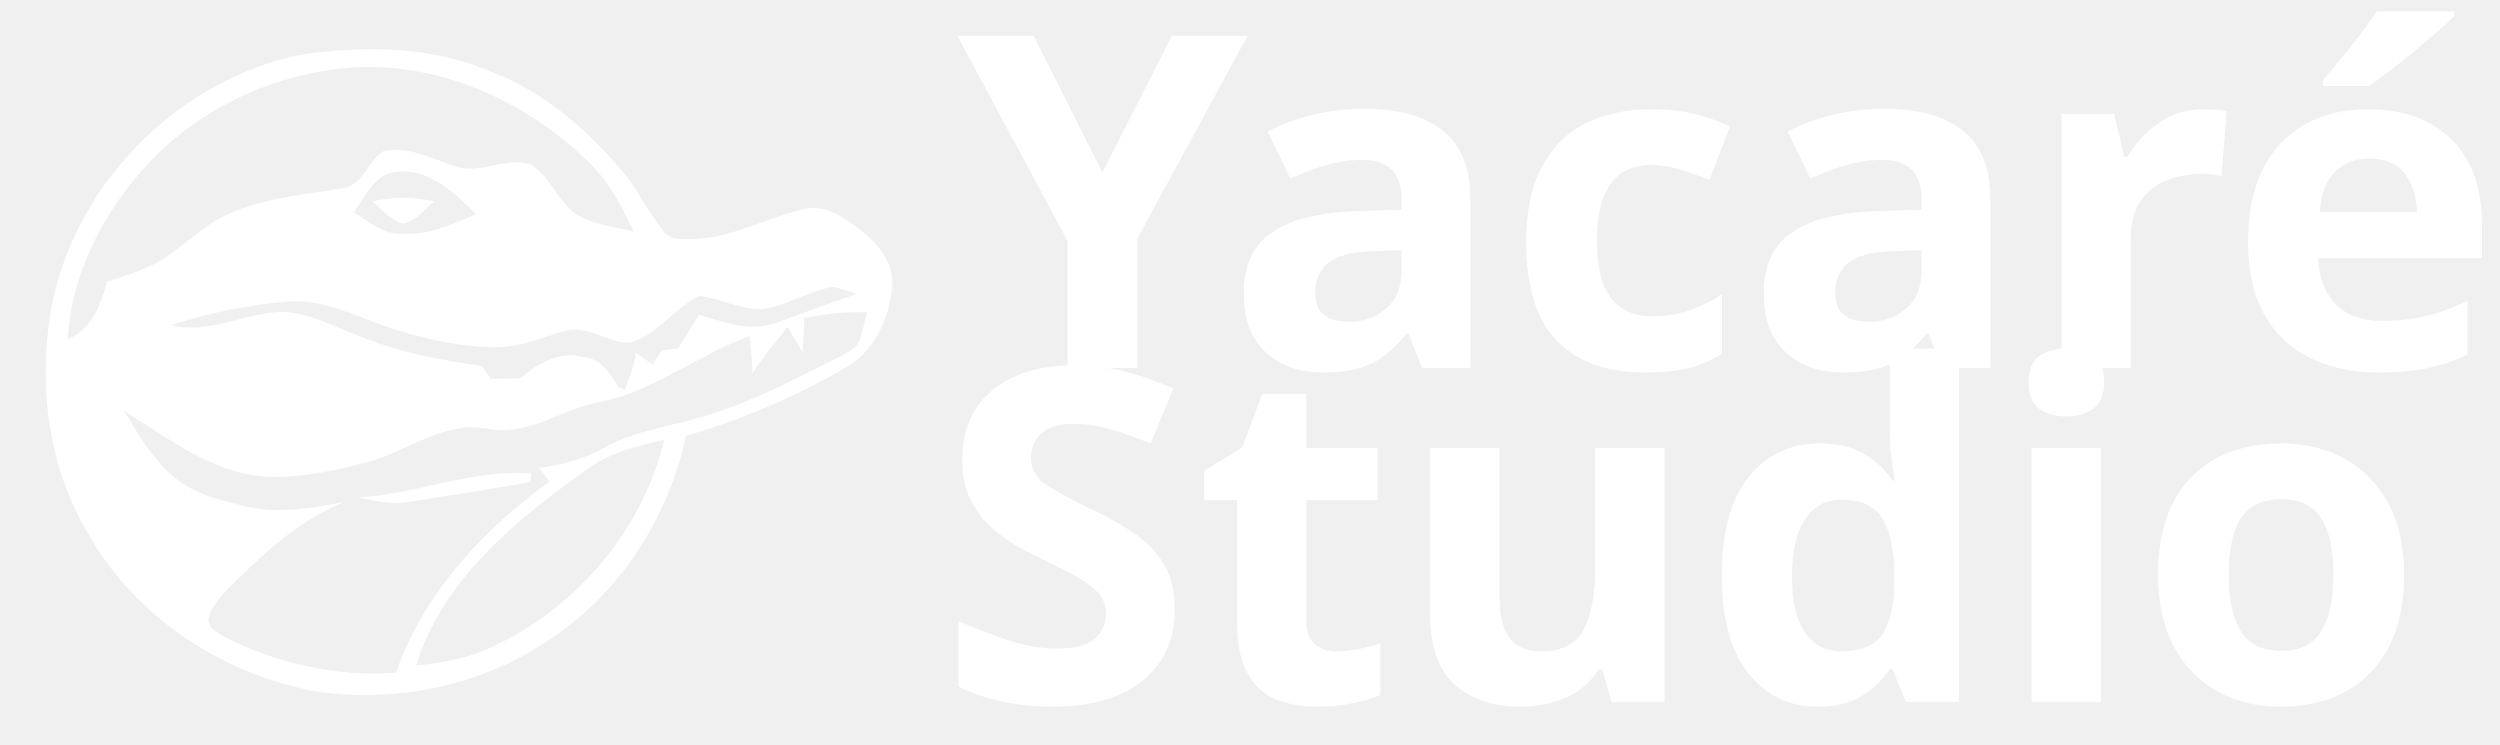
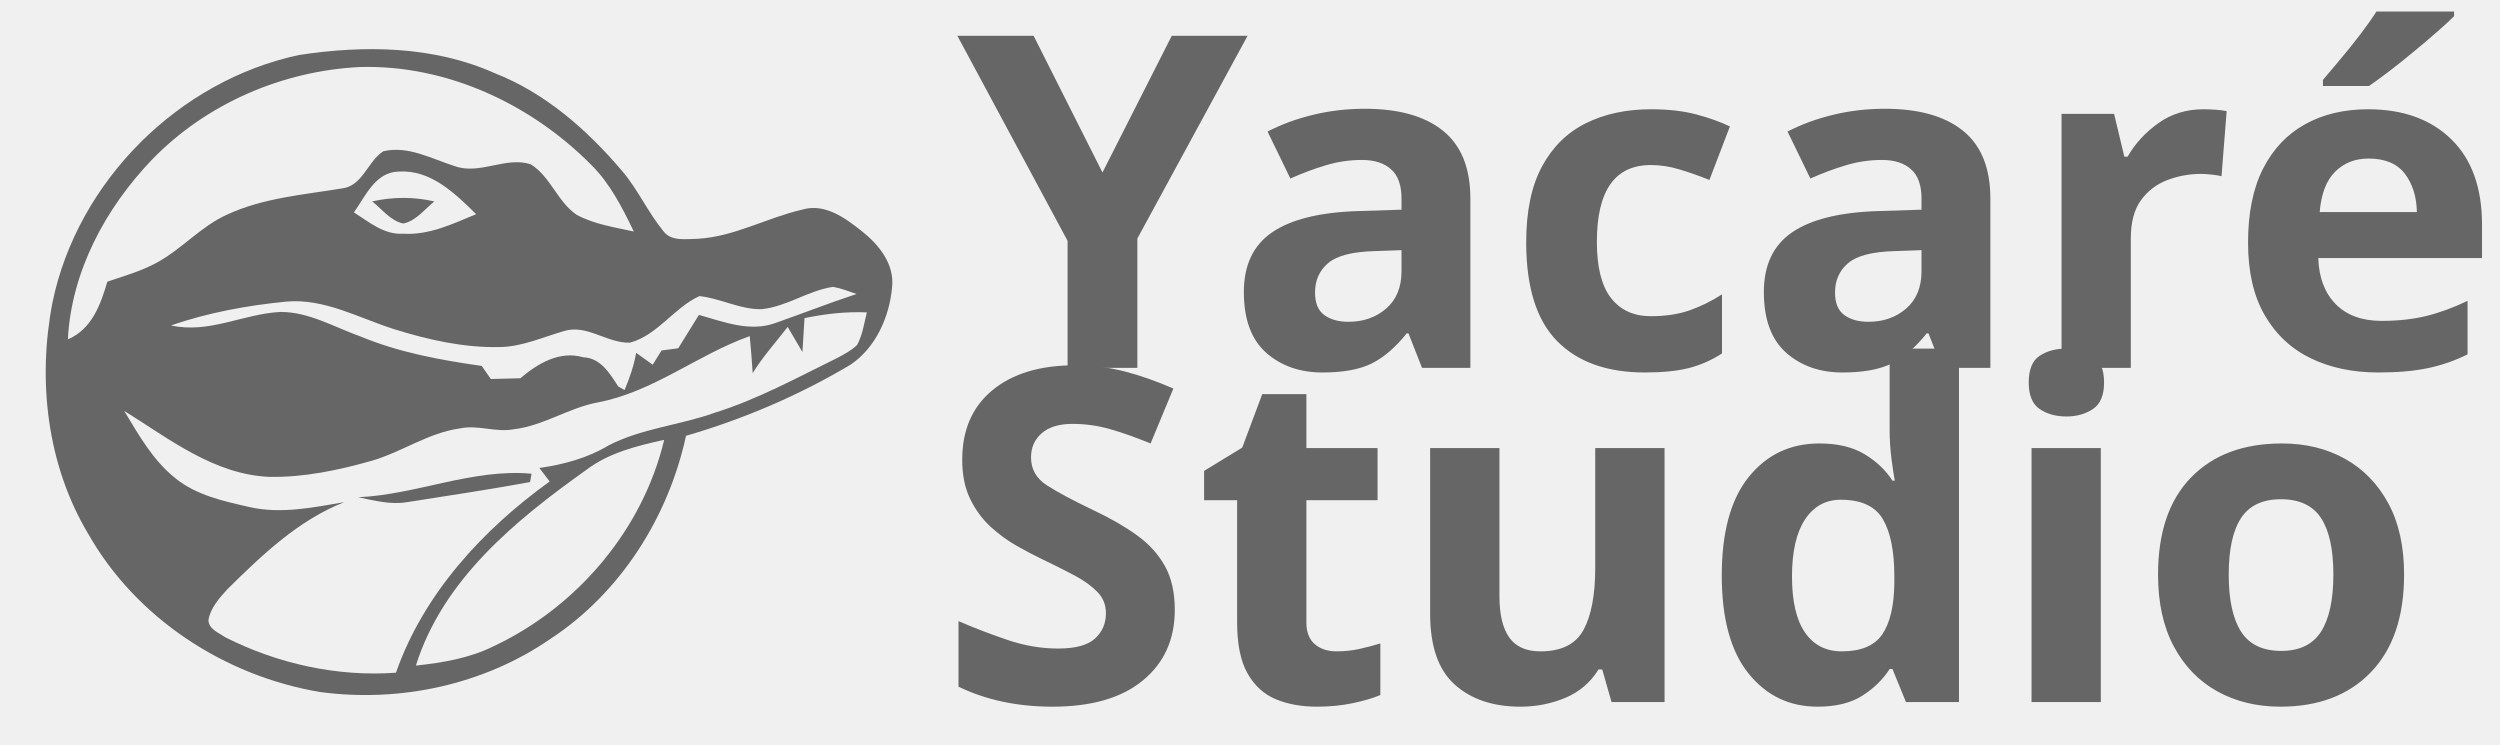
<svg xmlns="http://www.w3.org/2000/svg" width="860" height="256" viewBox="0 0 860 256">
-   <g style="fill:#00dd00" fill="#000000">
-     <path d="M56.54 32.53c12.15-1.86 25.08-1.72 36.47 3.37 9.49 3.7 17.31 10.6 23.83 18.28 2.96 3.47 4.82 7.73 7.72 11.25 1.47 1.94 4.24 1.4 6.36 1.39 6.87-.39 12.94-3.94 19.54-5.45 4.18-1.23 7.97 1.55 11.06 4 3.2 2.52 6.16 6.16 5.68 10.49-.49 5.53-3.04 11.27-7.74 14.44-9.62 5.74-19.97 10.15-30.71 13.28-3.3 15.2-12.2 29.28-25.28 37.88-12.45 8.58-28.09 11.93-43.02 9.92-17.79-2.99-34.33-13.77-43.27-29.57-7.68-12.88-9.46-28.61-6.62-43.17 4.68-22.53 23.51-41.33 45.98-46.11M29.09 52.08c-8.65 9.04-15.02 20.83-15.67 33.51 4.47-1.92 6.1-6.46 7.36-10.77 3.2-1.08 6.48-2.01 9.43-3.66 4.6-2.56 8.13-6.72 12.97-8.88 6.71-3.09 14.14-3.67 21.34-4.85 3.89-.43 4.81-5.05 7.75-6.94 4.64-1.1 9 1.41 13.3 2.76 4.69 1.72 9.52-1.85 14.21-.33 3.71 2.3 5 7.04 8.61 9.45 3.28 1.75 7.03 2.3 10.62 3.09-2.16-4.46-4.43-8.99-8.01-12.5-11.24-11.32-26.93-18.63-43.05-18.19-14.5.7-28.74 6.84-38.86 17.31m37.7 9.81c2.81 1.79 5.64 4.22 9.2 3.98 4.83.31 9.27-1.85 13.61-3.65-3.93-3.84-8.47-8.33-14.44-7.94-4.36.07-6.2 4.57-8.37 7.61m76.09 18.06c-4.03.1-7.67-2.02-11.63-2.44-4.77 2.18-7.76 7.27-12.95 8.69-4.27.15-8.12-3.55-12.42-2.13-3.89 1.12-7.68 2.87-11.81 2.95-6.75.16-13.44-1.35-19.85-3.36-6.55-2.08-12.98-5.76-20.06-5.12-7.29.72-14.55 2.05-21.49 4.44 7.01 1.6 13.5-2.16 20.37-2.51 5.32-.04 10.06 2.83 14.94 4.56 7.22 3 14.95 4.42 22.66 5.51.56.81 1.13 1.62 1.69 2.44 1.84-.04 3.68-.08 5.52-.14 3.23-2.76 7.34-5.2 11.74-3.91 3.25.13 4.95 3.03 6.52 5.45.29.16.88.49 1.18.65.94-2.24 1.74-4.54 2.16-6.93 1.03.74 2.06 1.48 3.09 2.21.54-.88 1.09-1.76 1.64-2.65 1.04-.13 2.08-.27 3.12-.41 1.28-2.08 2.57-4.15 3.86-6.23 4.55 1.27 9.41 3.22 14.13 1.56 5.11-1.79 10.14-3.77 15.28-5.46-1.45-.5-2.88-1.07-4.38-1.33-4.64.68-8.62 3.68-13.31 4.16m7.98 1.67-.39 6.33c-.93-1.56-1.84-3.13-2.75-4.69-2.2 2.86-4.64 5.54-6.53 8.63-.14-2.31-.34-4.61-.55-6.91-9.72 3.46-17.96 10.37-28.25 12.35-5.51 1-10.26 4.4-15.85 5.04-3.32.61-6.64-.89-9.96-.17-5.89.8-10.84 4.41-16.48 6.04-6.21 1.76-12.65 3.12-19.13 3-10.29-.45-18.65-7.1-27.04-12.31 2.71 4.5 5.36 9.23 9.54 12.56 3.91 3.18 8.98 4.28 13.79 5.37 5.87 1.36 11.89.09 17.72-.9-8.58 3.38-15.32 9.85-21.77 16.21-1.51 1.66-3.15 3.46-3.56 5.75-.01 1.73 1.93 2.4 3.12 3.24 9.79 4.95 20.88 7.41 31.86 6.62 5.16-14.73 16.19-26.69 28.68-35.68l-1.92-2.52c4.51-.64 8.95-1.83 12.88-4.19 6.2-3.22 13.3-3.77 19.82-6.11 8.03-2.5 15.41-6.57 22.93-10.25 1.28-.7 2.61-1.37 3.65-2.4 1.03-1.87 1.31-4.03 1.82-6.08-3.91-.17-7.8.28-11.63 1.07M110.06 110c-13.17 9.38-26.68 20.42-31.71 36.45 4.99-.54 10.04-1.37 14.58-3.65 15.52-7.31 27.75-21.7 31.75-38.47-5.12 1.13-10.37 2.42-14.62 5.67" style="fill:#fff" transform="translate(-1.393 -41.054)scale(1.84373)" />
-     <path d="M70.2 59.84c3.82-.85 7.77-.88 11.6.01-1.83 1.44-3.42 3.65-5.81 4.12-2.38-.5-3.96-2.68-5.79-4.13m-2.6 55.2c10.94-.49 21.28-5.39 32.33-4.39l-.28 1.56c-7.61 1.39-15.26 2.55-22.91 3.74-3.08.54-6.14-.29-9.14-.91" style="fill:#fff" transform="translate(-1.393 -41.054)scale(1.84373)" />
+   <g style="fill:#00dd00" fill="transparent">
+     <path d="M56.54 32.53c12.15-1.86 25.08-1.72 36.47 3.37 9.49 3.7 17.31 10.6 23.83 18.28 2.96 3.47 4.82 7.73 7.72 11.25 1.47 1.94 4.24 1.4 6.36 1.39 6.87-.39 12.94-3.94 19.54-5.45 4.18-1.23 7.97 1.55 11.06 4 3.2 2.52 6.16 6.16 5.68 10.49-.49 5.53-3.04 11.27-7.74 14.44-9.62 5.74-19.97 10.15-30.71 13.28-3.3 15.2-12.2 29.28-25.28 37.88-12.45 8.58-28.09 11.93-43.02 9.92-17.79-2.99-34.33-13.77-43.27-29.57-7.68-12.88-9.46-28.61-6.62-43.17 4.68-22.53 23.51-41.33 45.98-46.11M29.09 52.08c-8.65 9.04-15.02 20.83-15.67 33.51 4.47-1.92 6.1-6.46 7.36-10.77 3.2-1.08 6.48-2.01 9.43-3.66 4.6-2.56 8.13-6.72 12.97-8.88 6.71-3.09 14.14-3.67 21.34-4.85 3.89-.43 4.81-5.05 7.75-6.94 4.64-1.1 9 1.41 13.3 2.76 4.69 1.72 9.52-1.85 14.21-.33 3.71 2.3 5 7.04 8.61 9.45 3.28 1.75 7.03 2.3 10.62 3.09-2.16-4.46-4.43-8.99-8.01-12.5-11.24-11.32-26.93-18.63-43.05-18.19-14.5.7-28.74 6.84-38.86 17.31m37.7 9.81c2.81 1.79 5.64 4.22 9.2 3.98 4.83.31 9.27-1.85 13.61-3.65-3.93-3.84-8.47-8.33-14.44-7.94-4.36.07-6.2 4.57-8.37 7.61m76.09 18.06c-4.03.1-7.67-2.02-11.63-2.44-4.77 2.18-7.76 7.27-12.95 8.69-4.27.15-8.12-3.55-12.42-2.13-3.89 1.12-7.68 2.87-11.81 2.95-6.75.16-13.44-1.35-19.85-3.36-6.55-2.08-12.98-5.76-20.06-5.12-7.29.72-14.55 2.05-21.49 4.44 7.01 1.6 13.5-2.16 20.37-2.51 5.32-.04 10.06 2.83 14.94 4.56 7.22 3 14.95 4.42 22.66 5.51.56.81 1.13 1.62 1.69 2.44 1.84-.04 3.68-.08 5.52-.14 3.23-2.76 7.34-5.2 11.74-3.91 3.25.13 4.95 3.03 6.52 5.45.29.16.88.49 1.18.65.94-2.24 1.74-4.54 2.16-6.93 1.03.74 2.06 1.48 3.09 2.21.54-.88 1.09-1.76 1.64-2.65 1.04-.13 2.08-.27 3.12-.41 1.28-2.08 2.57-4.15 3.86-6.23 4.55 1.27 9.41 3.22 14.13 1.56 5.11-1.79 10.14-3.77 15.28-5.46-1.45-.5-2.88-1.07-4.38-1.33-4.64.68-8.62 3.68-13.31 4.16m7.98 1.67-.39 6.33c-.93-1.56-1.84-3.13-2.75-4.69-2.2 2.86-4.64 5.54-6.53 8.63-.14-2.31-.34-4.61-.55-6.91-9.72 3.46-17.96 10.37-28.25 12.35-5.51 1-10.26 4.4-15.85 5.04-3.32.61-6.64-.89-9.96-.17-5.89.8-10.84 4.41-16.48 6.04-6.21 1.76-12.65 3.12-19.13 3-10.29-.45-18.65-7.1-27.04-12.31 2.71 4.5 5.36 9.23 9.54 12.56 3.91 3.18 8.98 4.28 13.79 5.37 5.87 1.36 11.89.09 17.72-.9-8.58 3.38-15.32 9.85-21.77 16.21-1.51 1.66-3.15 3.46-3.56 5.75-.01 1.73 1.93 2.4 3.12 3.24 9.79 4.95 20.88 7.41 31.86 6.62 5.16-14.73 16.19-26.69 28.68-35.68l-1.92-2.52c4.51-.64 8.95-1.83 12.88-4.19 6.2-3.22 13.3-3.77 19.82-6.11 8.03-2.5 15.41-6.57 22.93-10.25 1.28-.7 2.61-1.37 3.65-2.4 1.03-1.87 1.31-4.03 1.82-6.08-3.91-.17-7.8.28-11.63 1.07M110.06 110c-13.17 9.38-26.68 20.42-31.71 36.45 4.99-.54 10.04-1.37 14.58-3.65 15.52-7.31 27.75-21.7 31.75-38.47-5.12 1.13-10.37 2.42-14.62 5.67" style="fill:#666666" transform="translate(-1.393 -41.054)scale(1.84373)" />
+     <path d="M70.2 59.84c3.82-.85 7.77-.88 11.6.01-1.83 1.44-3.42 3.65-5.81 4.12-2.38-.5-3.96-2.68-5.79-4.13m-2.6 55.2c10.94-.49 21.28-5.39 32.33-4.39l-.28 1.56c-7.61 1.39-15.26 2.55-22.91 3.74-3.08.54-6.14-.29-9.14-.91" style="fill:#666666" transform="translate(-1.393 -41.054)scale(1.84373)" />
  </g>
  <text xml:space="preserve" style="font-style:normal;font-weight:400;font-size:160px;line-height:1.25;font-family:sans-serif;fill:#000;fill-opacity:1;stroke:none" x="329.328" y="126.541">
-     <tspan x="329.328" y="126.541" style="font-style:normal;font-variant:normal;font-weight:700;font-stretch:normal;font-size:160px;font-family:'Exo 2', sans-serif;fill:#fff">Yacaré</tspan>
+     <tspan x="329.328" y="126.541" style="font-style:normal;font-variant:normal;font-weight:700;font-stretch:normal;font-size:160px;font-family:'Exo 2', sans-serif;fill:#666666">Yacaré</tspan>
  </text>
  <text xml:space="preserve" style="font-style:normal;font-weight:400;font-size:160px;line-height:1.25;font-family:sans-serif;fill:#000;fill-opacity:1;stroke:none" x="322.362" y="241.505">
-     <tspan x="322.362" y="241.505" style="font-style:normal;font-variant:normal;font-weight:700;font-stretch:normal;font-size:160px;font-family:'Exo 2', sans-serif;fill:#fff">Studio</tspan>
+     <tspan x="322.362" y="241.505" style="font-style:normal;font-variant:normal;font-weight:700;font-stretch:normal;font-size:160px;font-family:'Exo 2', sans-serif;fill:#666666">Studio</tspan>
  </text>
</svg>
